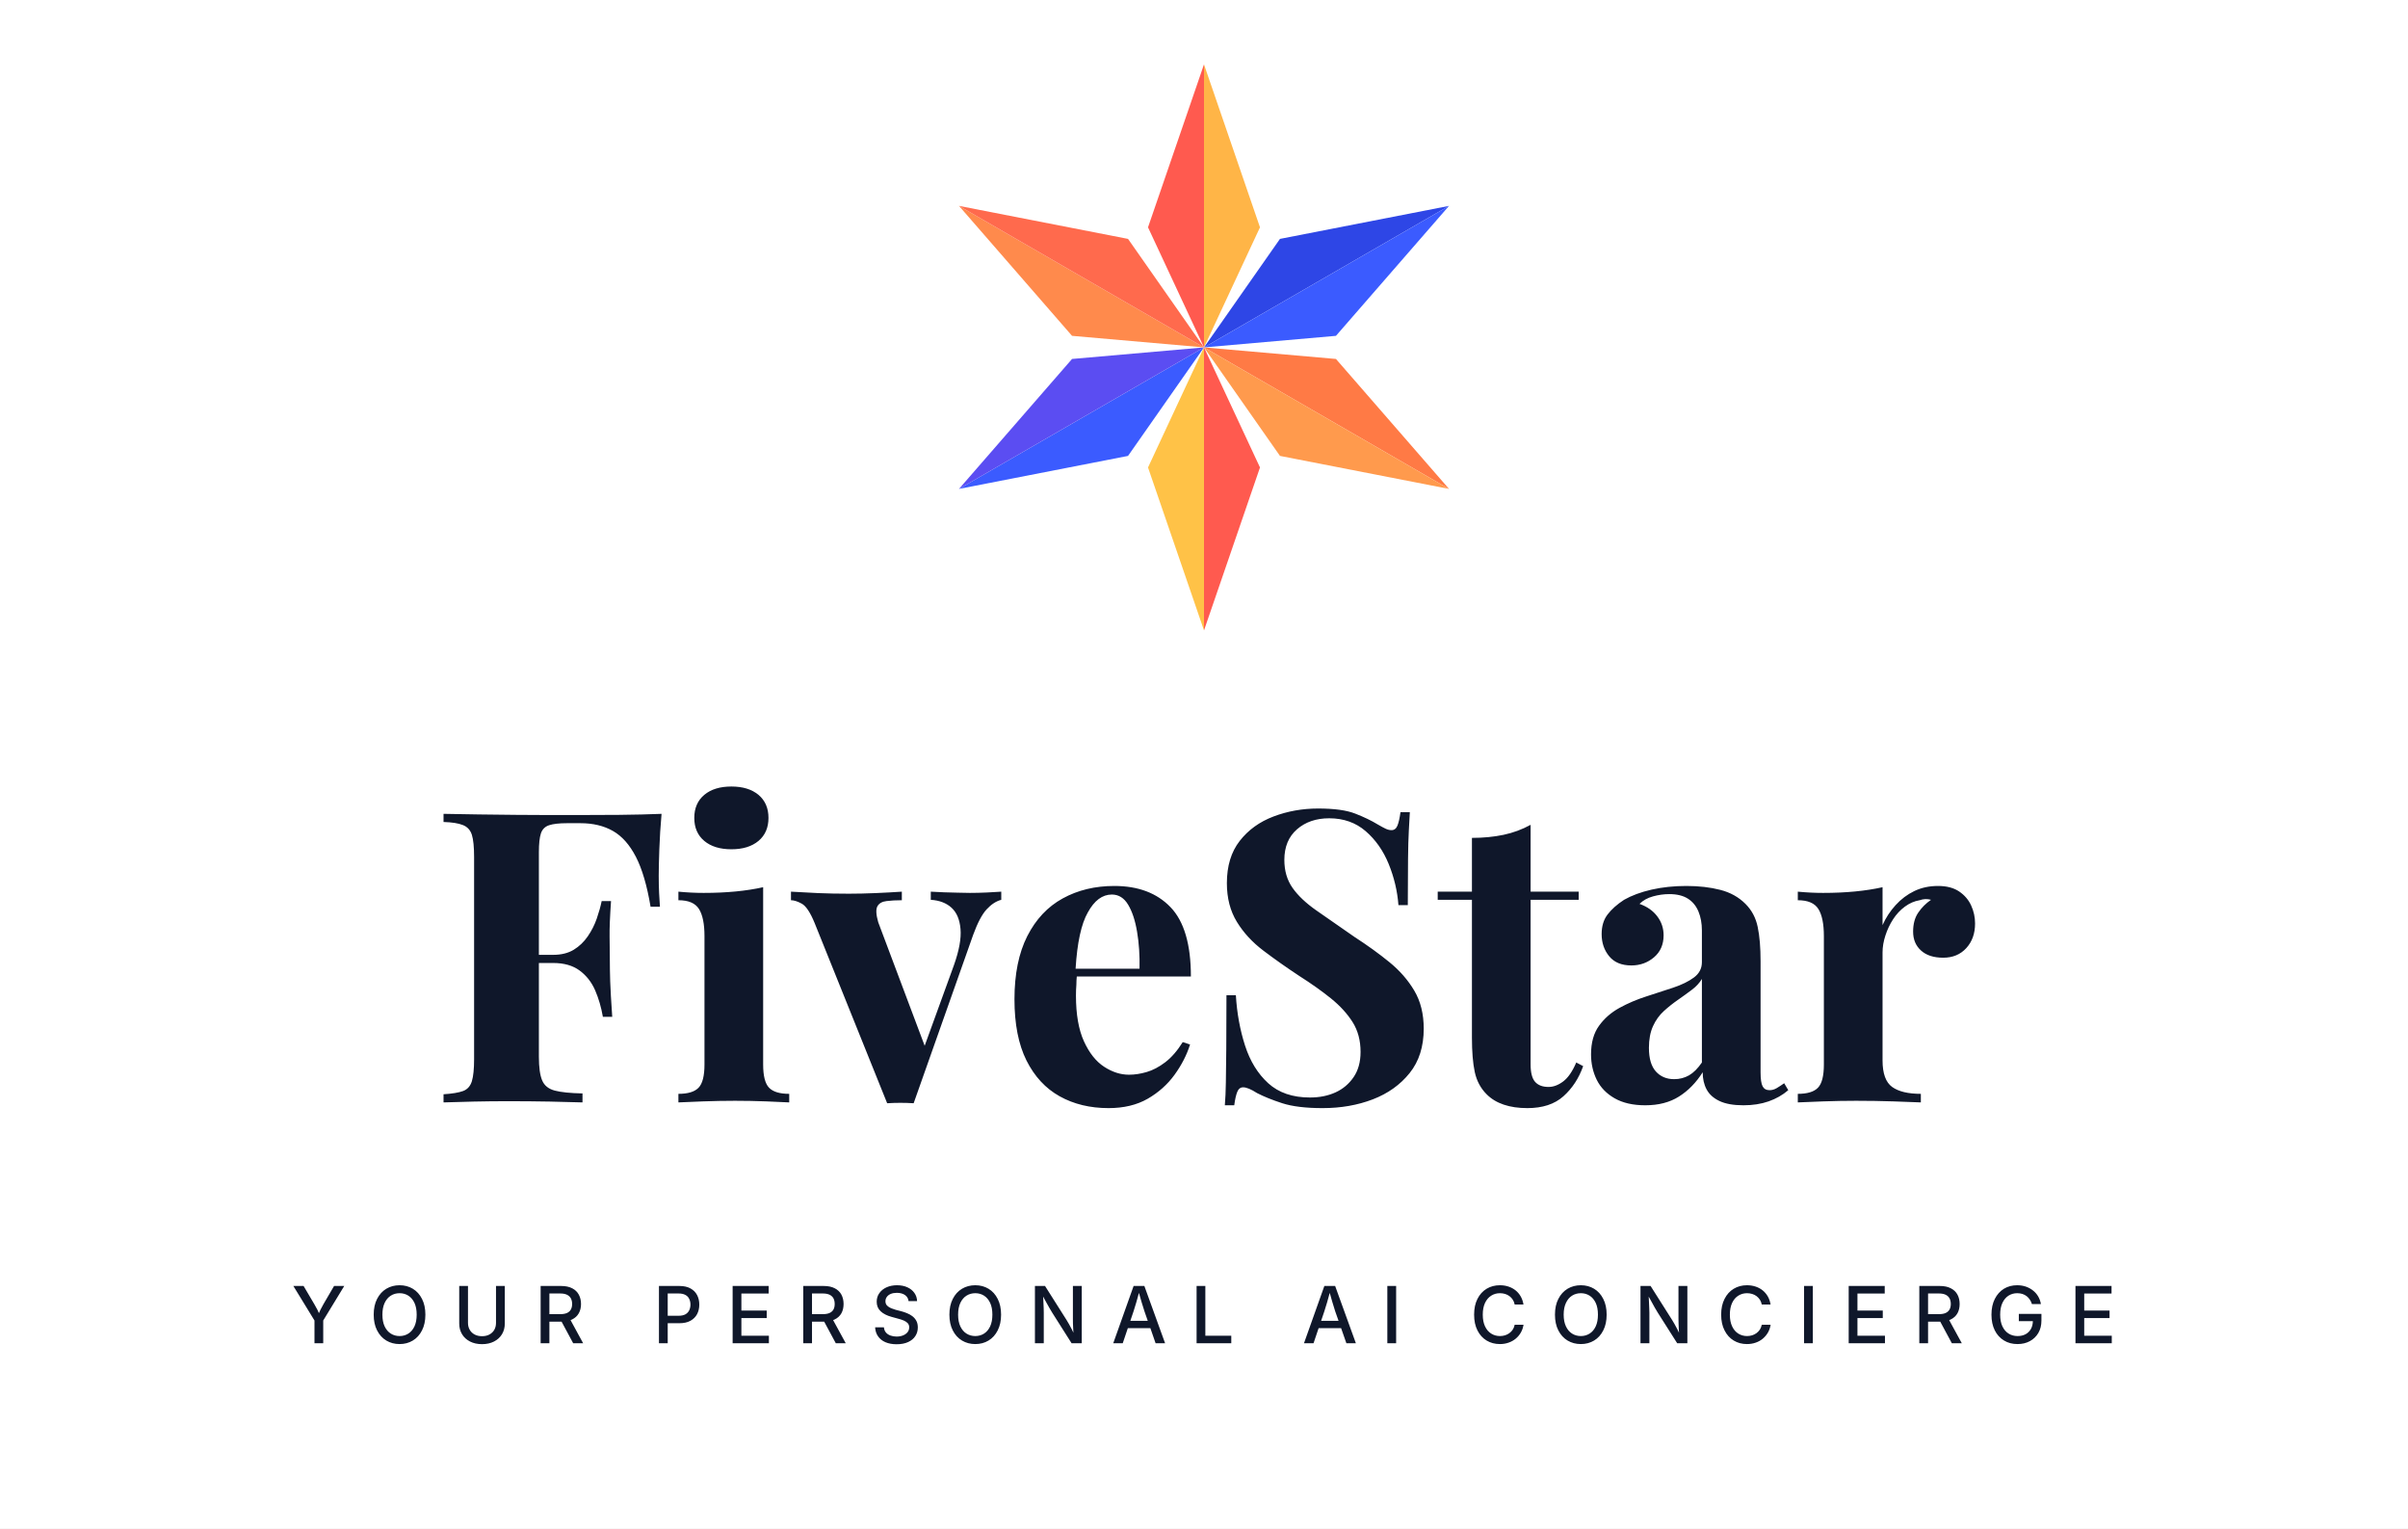
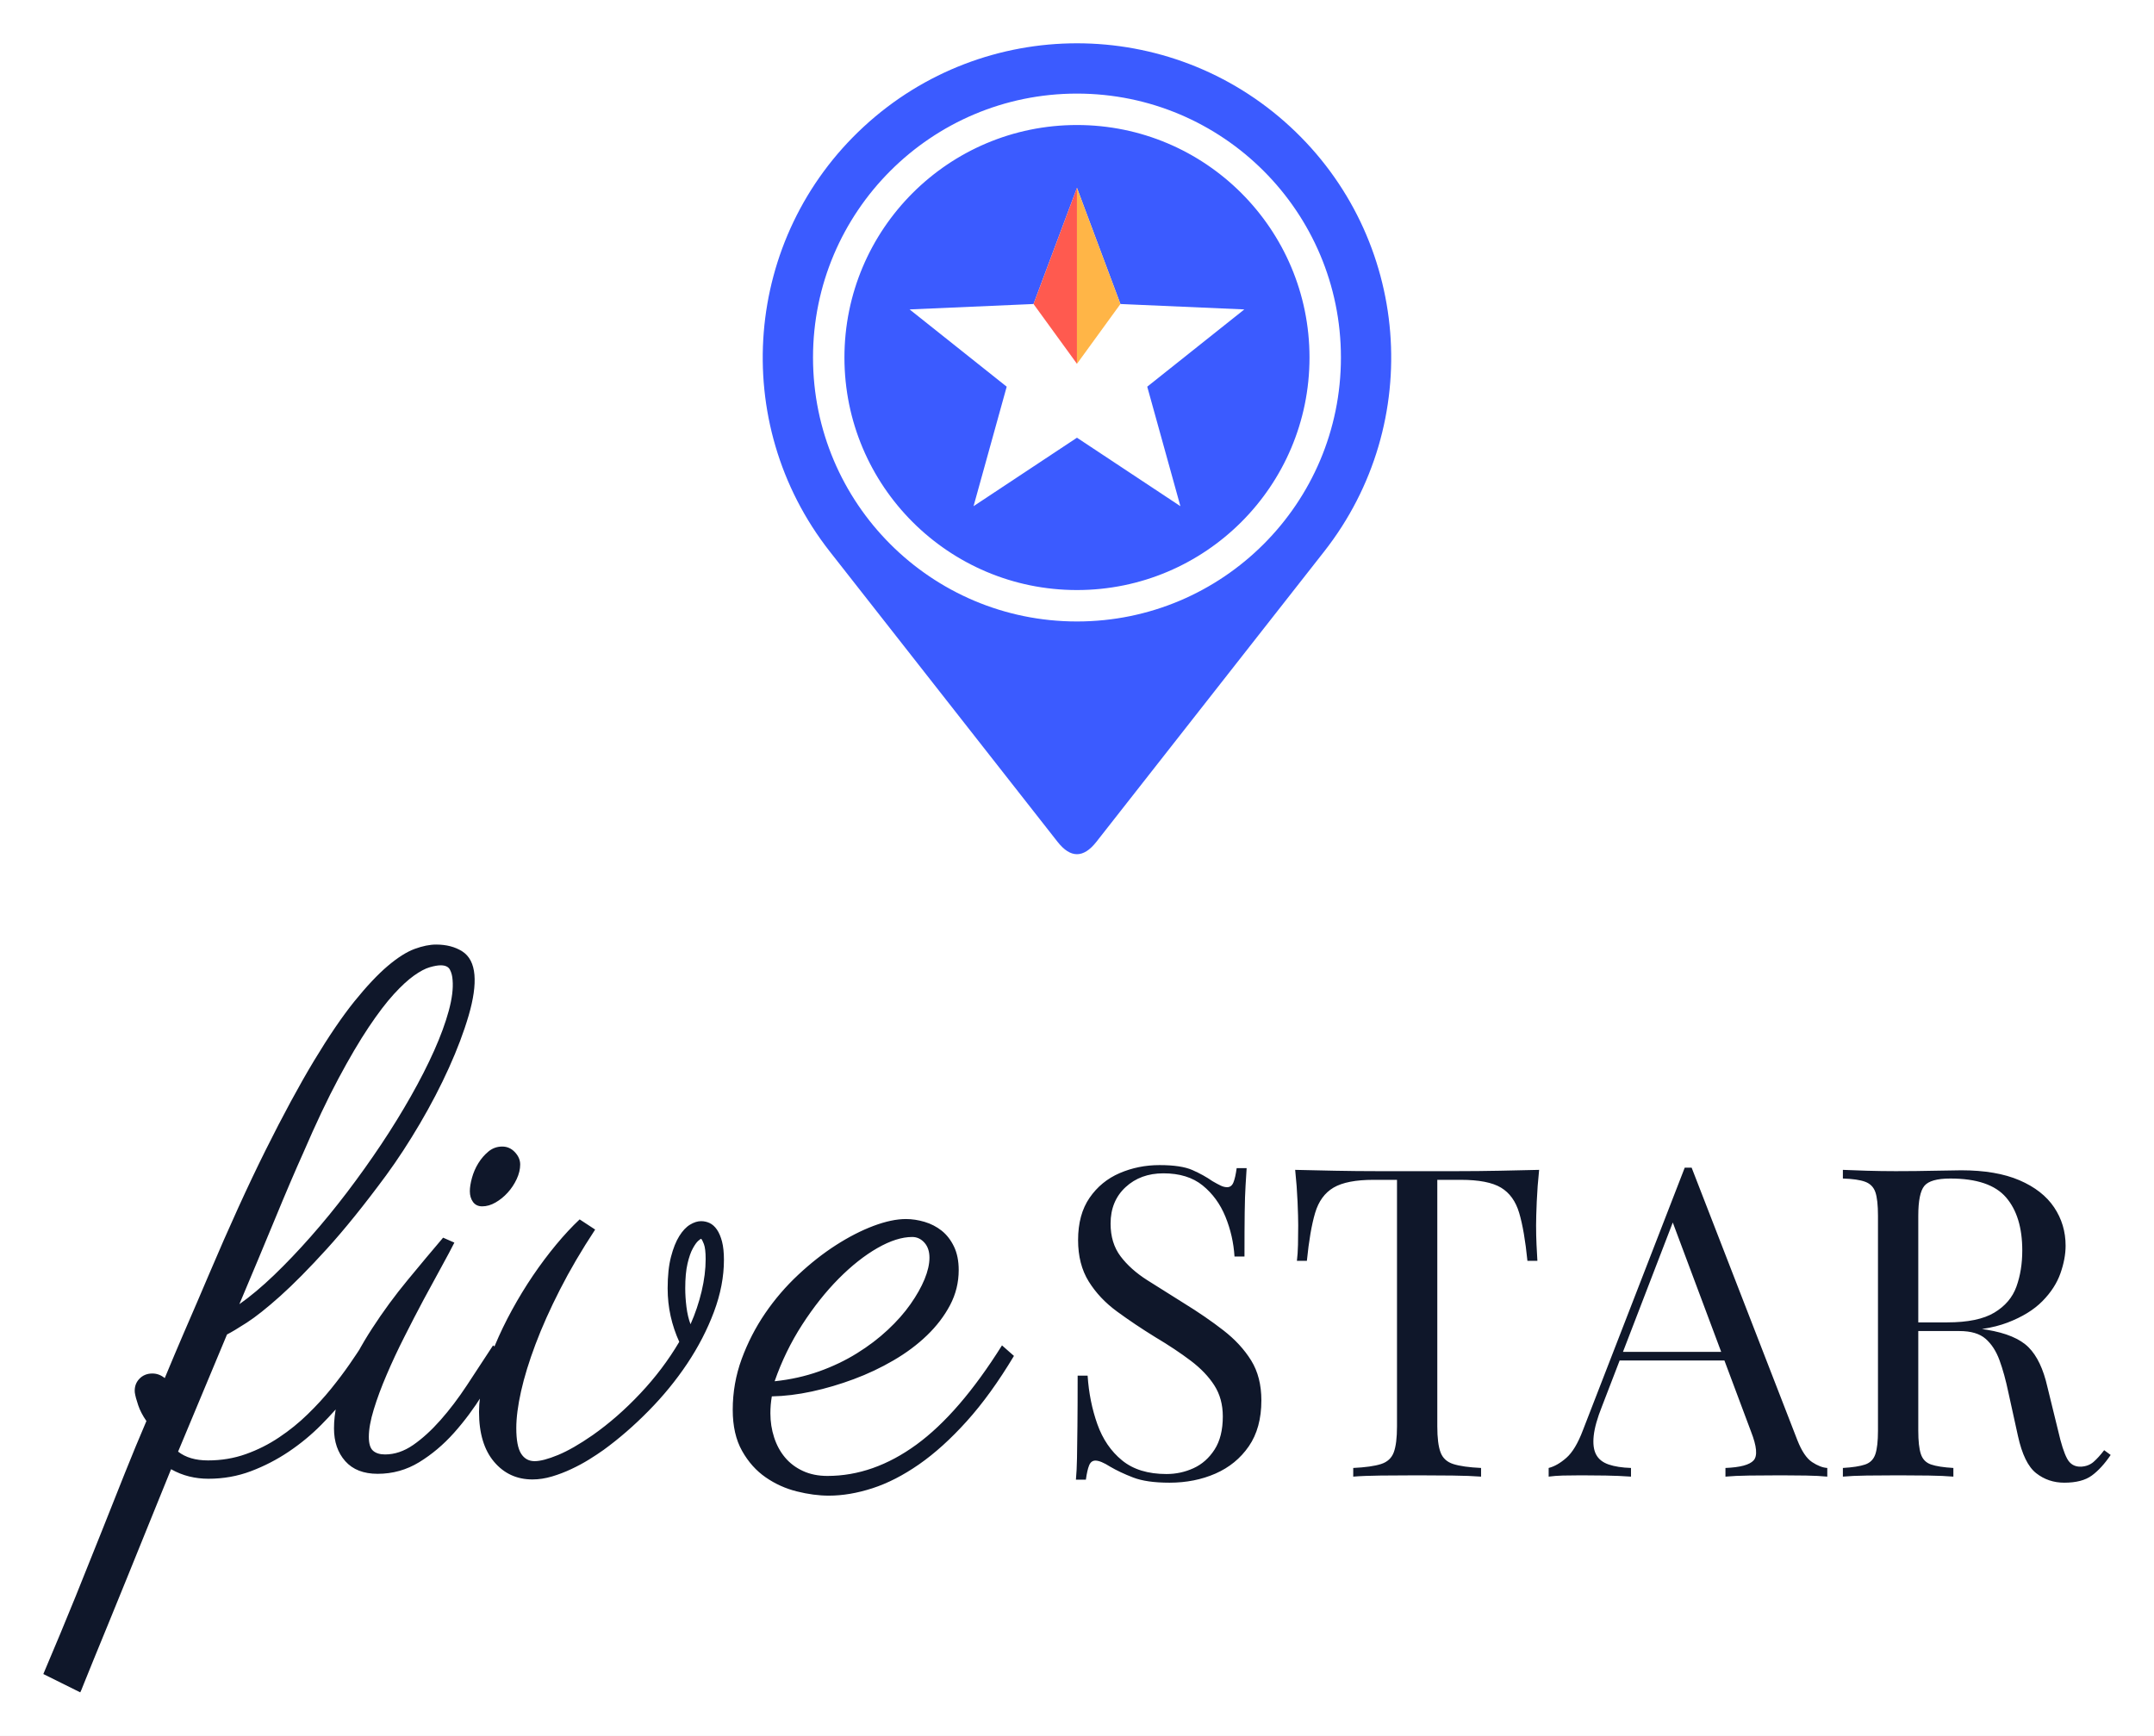
- <svg xmlns="http://www.w3.org/2000/svg" viewBox="0 0 520 330" width="520" height="330" role="img" aria-label="FiveStar, your personal AI concierge">
-   <rect width="520" height="330" fill="#FFFFFF" />
-   <g transform="translate(195 10) scale(1.3)">
-     <polygon points="50,50 40.7,30.06 50,3" fill="#FF5A4F" />
-     <polygon points="50,50 50,3 59.3,30.06" fill="#FFB547" />
-     <polygon points="50,50 62.62,31.98 90.7,26.5" fill="#2E46E6" />
-     <polygon points="50,50 90.7,26.5 71.92,48.08" fill="#3B5BFF" />
-     <polygon points="50,50 71.92,51.92 90.7,73.5" fill="#FF7A45" />
-     <polygon points="50,50 90.7,73.5 62.62,68.02" fill="#FF9A4D" />
-     <polygon points="50,50 59.3,69.94 50,97" fill="#FF5A4F" />
-     <polygon points="50,50 50,97 40.7,69.94" fill="#FFC247" />
-     <polygon points="50,50 37.38,68.02 9.3,73.5" fill="#3B5BFF" />
-     <polygon points="50,50 9.3,73.5 28.08,51.92" fill="#5B4DF2" />
-     <polygon points="50,50 28.08,48.08 9.3,26.5" fill="#FF8A4C" />
-     <polygon points="50,50 9.3,26.5 37.38,31.98" fill="#FF6A4D" />
+ <svg xmlns="http://www.w3.org/2000/svg" viewBox="-40.21 -340.8 497.1 400.59" width="497.1" height="400.59" role="img" aria-label="FiveStar">
+   <rect x="-40.21" y="-340.8" width="497.1" height="400.59" fill="#FFFFFF" />
+   <g transform="translate(83.3,-360.81) scale(1.25033)">
+     <path d="M54.37,117.8A58,58 0 1 1 145.63,117.8L103.58,171.4Q100,175.96 96.42,171.4ZM100,50.68L108.02,72.12L130.89,73.12L112.97,87.38L119.09,109.44L100,96.8L80.91,109.44L87.03,87.38L69.11,73.12L91.98,72.12ZM51.28,82A48.72,48.72 0 1 1 148.72,82A48.72,48.72 0 1 1 51.28,82ZM57.08,82A42.92,42.92 0 1 0 142.92,82A42.92,42.92 0 1 0 57.08,82Z" fill="#3B5BFF" fill-rule="evenodd" />
+     <path d="M100,83.16L91.98,72.12L100,50.68Z" fill="#FF5A4F" />
+     <path d="M100,83.16L100,50.68L108.02,72.12Z" fill="#FFB547" />
  </g>
-   <path fill="#0F172A" d="M142.86 175.70Q142.51 179.66 142.38 183.35Q142.25 187.05 142.25 189.07Q142.25 191.01 142.33 192.77Q142.42 194.53 142.51 195.76L140.49 195.76Q139.34 188.90 137.32 184.98Q135.29 181.06 132.35 179.39Q129.40 177.72 125.35 177.72L122.45 177.72Q119.89 177.72 118.57 178.16Q117.25 178.60 116.81 179.92Q116.37 181.24 116.37 183.97L116.37 206.14L119.45 206.14Q122.09 206.14 123.90 205.04Q125.70 203.94 126.93 202.14Q128.17 200.34 128.87 198.31Q129.57 196.29 129.93 194.53L131.95 194.53Q131.60 199.54 131.64 202.18Q131.69 204.82 131.69 207.02Q131.69 209.22 131.77 211.86Q131.86 214.50 132.21 219.52L130.19 219.52Q129.66 216.44 128.52 213.80Q127.37 211.16 125.17 209.53Q122.97 207.90 119.45 207.90L116.37 207.90L116.37 228.14Q116.37 231.58 117.08 233.25Q117.78 234.92 119.81 235.45Q121.83 235.98 125.79 236.06L125.79 238Q123.06 237.91 118.75 237.82Q114.44 237.74 109.69 237.74Q105.90 237.74 102.29 237.82Q98.69 237.91 95.78 238L95.78 236.24Q98.60 236.06 100.01 235.54Q101.41 235.01 101.90 233.42Q102.38 231.84 102.38 228.67L102.38 185.02Q102.38 181.77 101.90 180.23Q101.41 178.69 99.96 178.12Q98.51 177.54 95.78 177.46L95.78 175.70Q99.39 175.78 103.44 175.83Q107.49 175.87 111.45 175.92Q115.41 175.96 118.84 175.96L124.47 175.96Q128.52 175.96 133.67 175.92Q138.81 175.87 142.86 175.70M157.94 169.80Q161.63 169.80 163.79 171.60Q165.95 173.41 165.95 176.58Q165.95 179.74 163.79 181.55Q161.63 183.35 157.94 183.35Q154.24 183.35 152.09 181.55Q149.93 179.74 149.93 176.58Q149.93 173.41 152.09 171.60Q154.24 169.80 157.94 169.80M164.80 191.54L164.80 229.82Q164.80 233.51 166.08 234.83Q167.35 236.15 170.43 236.15L170.43 238Q168.85 237.91 165.51 237.78Q162.16 237.65 158.73 237.65Q155.30 237.65 151.78 237.78Q148.26 237.91 146.50 238L146.50 236.15Q149.58 236.15 150.85 234.83Q152.13 233.51 152.13 229.82L152.13 202.10Q152.13 198.14 150.94 196.24Q149.75 194.35 146.50 194.35L146.50 192.50Q149.31 192.77 151.95 192.77Q155.65 192.77 158.86 192.46Q162.07 192.15 164.80 191.54M216.22 192.50L216.22 194.26Q214.55 194.70 213.05 196.33Q211.56 197.96 210.15 201.83L197.30 238.18Q195.89 238.09 194.44 238.09Q192.99 238.09 191.58 238.18L175.92 199.28Q174.51 195.85 173.15 195.10Q171.78 194.35 170.81 194.35L170.81 192.50Q173.63 192.68 176.67 192.81Q179.70 192.94 183.31 192.94Q186.04 192.94 189.07 192.81Q192.11 192.68 194.75 192.50L194.75 194.35Q192.90 194.35 191.45 194.53Q190 194.70 189.47 195.67Q188.94 196.64 189.65 199.10L199.68 225.77L206.01 208.34Q207.69 203.59 207.42 200.56Q207.16 197.52 205.49 195.98Q203.81 194.44 201 194.26L201 192.50Q202.32 192.59 203.86 192.64Q205.40 192.68 206.85 192.72Q208.30 192.77 209.45 192.77Q211.21 192.77 213.14 192.68Q215.08 192.59 216.22 192.50M240.63 191.27Q248.37 191.27 252.77 195.85Q257.17 200.42 257.17 210.81L232.53 210.81Q232.44 211.69 232.44 212.57Q232.35 213.71 232.35 214.94Q232.35 221.02 234.07 224.80Q235.79 228.58 238.43 230.30Q241.07 232.02 243.79 232.02Q245.64 232.02 247.62 231.44Q249.60 230.87 251.63 229.33Q253.65 227.79 255.41 224.98L256.99 225.50Q255.94 228.85 253.65 232.02Q251.36 235.18 247.84 237.21Q244.32 239.23 239.39 239.23Q233.41 239.23 228.83 236.68Q224.26 234.13 221.66 228.94Q219.07 223.74 219.07 215.74Q219.07 207.55 221.84 202.10Q224.61 196.64 229.49 193.96Q234.38 191.27 240.63 191.27M232.27 209.14L246.08 209.14Q246.17 204.82 245.55 201.17Q244.94 197.52 243.62 195.32Q242.30 193.12 240.10 193.12Q237.02 193.12 234.91 196.99Q232.79 200.69 232.27 209.14M284.65 174.55Q289.85 174.55 292.66 175.65Q295.48 176.75 297.50 177.98Q298.56 178.60 299.22 178.91Q299.88 179.22 300.49 179.22Q301.37 179.22 301.77 178.25Q302.17 177.28 302.43 175.34L304.45 175.34Q304.37 177.02 304.23 179.35Q304.10 181.68 304.06 185.46Q304.01 189.25 304.01 195.41L301.99 195.41Q301.64 190.83 299.88 186.52Q298.12 182.21 294.91 179.44Q291.69 176.66 287.03 176.66Q282.81 176.66 280.08 179.04Q277.35 181.42 277.35 185.64Q277.35 189.16 279.11 191.67Q280.87 194.18 284.26 196.55Q287.65 198.93 292.49 202.27Q296.71 205 300.05 207.73Q303.40 210.46 305.42 213.89Q307.45 217.32 307.45 222.07Q307.45 227.88 304.41 231.66Q301.37 235.45 296.45 237.34Q291.52 239.23 285.62 239.23Q280.17 239.23 276.91 238.18Q273.65 237.12 271.45 235.98Q269.52 234.74 268.46 234.74Q267.58 234.74 267.19 235.71Q266.79 236.68 266.53 238.62L264.50 238.62Q264.68 236.50 264.72 233.69Q264.77 230.87 264.81 226.34Q264.85 221.81 264.85 214.86L266.88 214.86Q267.23 220.66 268.86 225.72Q270.49 230.78 273.87 233.86Q277.26 236.94 282.89 236.94Q285.97 236.94 288.39 235.84Q290.81 234.74 292.31 232.54Q293.81 230.34 293.81 227.09Q293.81 223.39 292.09 220.66Q290.37 217.94 287.43 215.56Q284.48 213.18 280.61 210.72Q276.47 207.99 272.86 205.26Q269.25 202.54 267.10 199.02Q264.94 195.50 264.94 190.66Q264.94 185.11 267.71 181.55Q270.49 177.98 275.02 176.27Q279.55 174.55 284.65 174.55M330.53 178.07L330.53 192.50L340.91 192.50L340.91 194.26L330.53 194.26L330.53 229.82Q330.53 232.46 331.50 233.56Q332.47 234.66 334.40 234.66Q335.99 234.66 337.57 233.47Q339.15 232.28 340.39 229.38L341.88 230.17Q340.47 234.13 337.61 236.68Q334.75 239.23 329.83 239.23Q326.92 239.23 324.72 238.48Q322.52 237.74 321.03 236.24Q319.09 234.30 318.47 231.44Q317.86 228.58 317.86 224.01L317.86 194.26L310.47 194.26L310.47 192.50L317.86 192.50L317.86 180.89Q321.55 180.89 324.68 180.23Q327.80 179.57 330.53 178.07M355.29 238.62Q351.33 238.62 348.69 237.12Q346.05 235.62 344.81 233.12Q343.58 230.61 343.58 227.62Q343.58 223.83 345.30 221.46Q347.01 219.08 349.74 217.58Q352.47 216.09 355.51 215.12Q358.54 214.15 361.31 213.23Q364.09 212.30 365.80 211.03Q367.52 209.75 367.52 207.73L367.52 200.86Q367.52 198.58 366.77 196.77Q366.02 194.97 364.48 194Q362.94 193.03 360.48 193.03Q358.72 193.03 356.96 193.52Q355.20 194 354.05 195.14Q356.52 196.02 357.88 197.83Q359.25 199.63 359.25 201.92Q359.25 204.91 357.18 206.67Q355.11 208.43 352.29 208.43Q349.13 208.43 347.50 206.45Q345.87 204.47 345.87 201.66Q345.87 199.10 347.15 197.43Q348.42 195.76 350.71 194.26Q353.17 192.86 356.65 192.06Q360.13 191.27 364.17 191.27Q368.22 191.27 371.48 192.11Q374.73 192.94 376.93 195.14Q378.96 197.17 379.57 200.12Q380.19 203.06 380.19 207.55L380.19 231.49Q380.19 233.69 380.63 234.52Q381.07 235.36 382.13 235.36Q382.92 235.36 383.67 234.92Q384.41 234.48 385.29 233.86L386.17 235.36Q384.33 236.94 381.91 237.78Q379.49 238.62 376.49 238.62Q373.24 238.62 371.30 237.69Q369.37 236.77 368.53 235.18Q367.69 233.60 367.69 231.49Q365.58 234.83 362.59 236.72Q359.60 238.62 355.29 238.62M361.53 232.98Q363.29 232.98 364.75 232.15Q366.20 231.31 367.52 229.38L367.52 211.34Q366.73 212.66 365.32 213.71Q363.91 214.77 362.33 215.87Q360.74 216.97 359.29 218.29Q357.84 219.61 356.96 221.54Q356.08 223.48 356.08 226.21Q356.08 229.64 357.57 231.31Q359.07 232.98 361.53 232.98M418.50 191.27Q421.31 191.27 423.07 192.46Q424.83 193.65 425.67 195.50Q426.51 197.34 426.51 199.37Q426.51 202.62 424.61 204.69Q422.72 206.76 419.64 206.76Q416.56 206.76 414.85 205.22Q413.13 203.68 413.13 201.13Q413.13 198.66 414.23 197.04Q415.33 195.41 417 194.26Q415.77 193.91 414.54 194.35Q412.87 194.62 411.37 195.72Q409.87 196.82 408.82 198.44Q407.76 200.07 407.15 201.96Q406.53 203.86 406.53 205.62L406.53 228.94Q406.53 233.16 408.60 234.66Q410.67 236.15 414.80 236.15L414.80 238Q412.78 237.91 408.91 237.78Q405.03 237.65 400.81 237.65Q397.29 237.65 393.68 237.78Q390.07 237.91 388.23 238L388.23 236.15Q391.31 236.15 392.58 234.83Q393.86 233.51 393.86 229.82L393.86 202.10Q393.86 198.14 392.67 196.24Q391.48 194.35 388.23 194.35L388.23 192.50Q391.04 192.77 393.68 192.77Q397.38 192.77 400.59 192.46Q403.80 192.15 406.53 191.54L406.53 199.72Q407.59 197.34 409.35 195.41Q411.11 193.47 413.39 192.37Q415.68 191.27 418.50 191.27" />
-   <path fill="#0F172A" d="M69.80 290L67.91 290L67.91 285.08L63.35 277.63L65.56 277.63L67.88 281.57Q68.27 282.22 68.57 282.82Q68.72 283.13 68.87 283.50Q69.03 283.11 69.19 282.79Q69.48 282.20 69.84 281.57L72.14 277.63L74.34 277.63L69.80 285.08M86.29 290.17Q84.69 290.17 83.42 289.41Q82.16 288.65 81.43 287.22Q80.70 285.80 80.70 283.82Q80.70 281.84 81.43 280.42Q82.16 278.99 83.42 278.23Q84.69 277.47 86.29 277.47Q87.89 277.47 89.15 278.23Q90.41 278.99 91.13 280.42Q91.86 281.84 91.86 283.82Q91.86 285.80 91.13 287.22Q90.41 288.65 89.15 289.41Q87.89 290.17 86.29 290.17M86.29 288.44Q87.34 288.44 88.18 287.91Q89.01 287.39 89.50 286.35Q89.98 285.32 89.98 283.82Q89.98 282.31 89.50 281.28Q89.01 280.25 88.18 279.72Q87.34 279.19 86.29 279.19Q85.23 279.19 84.39 279.72Q83.55 280.25 83.06 281.29Q82.58 282.32 82.58 283.82Q82.58 285.32 83.06 286.35Q83.55 287.38 84.39 287.91Q85.23 288.44 86.29 288.44M104.10 290.19Q102.61 290.19 101.50 289.62Q100.39 289.05 99.78 288.05Q99.17 287.04 99.17 285.75L99.17 277.63L101.06 277.63L101.06 285.59Q101.06 286.43 101.43 287.08Q101.80 287.73 102.48 288.10Q103.16 288.47 104.10 288.47Q105.03 288.47 105.70 288.10Q106.38 287.73 106.75 287.08Q107.11 286.43 107.11 285.59L107.11 277.63L109.01 277.63L109.01 285.75Q109.01 287.04 108.40 288.05Q107.79 289.05 106.68 289.62Q105.57 290.19 104.10 290.19M118.64 290L116.75 290L116.75 277.63L121.18 277.63Q122.61 277.63 123.57 278.13Q124.52 278.62 124.99 279.50Q125.47 280.38 125.47 281.52Q125.47 282.66 124.99 283.52Q124.51 284.38 123.56 284.85Q123.39 284.94 123.21 285L125.93 290L123.78 290L121.27 285.33Q121.22 285.33 121.17 285.33L118.64 285.33L118.64 290M118.64 279.25L118.64 283.71L120.98 283.71Q121.90 283.71 122.46 283.45Q123.02 283.19 123.28 282.70Q123.55 282.21 123.55 281.52Q123.55 280.82 123.28 280.31Q123.02 279.81 122.45 279.53Q121.89 279.25 120.97 279.25M144.19 290L142.30 290L142.30 277.63L146.73 277.63Q148.16 277.63 149.11 278.16Q150.07 278.69 150.54 279.60Q151.01 280.50 151.01 281.65Q151.01 282.79 150.54 283.70Q150.06 284.61 149.10 285.14Q148.15 285.67 146.71 285.67L144.19 285.67L144.19 290M144.19 279.25L144.19 284.06L146.53 284.06Q147.44 284.06 148.01 283.75Q148.57 283.43 148.83 282.89Q149.10 282.34 149.10 281.65Q149.10 280.95 148.83 280.41Q148.57 279.86 148 279.56Q147.44 279.25 146.51 279.25M166.04 290L158.21 290L158.21 277.63L165.99 277.63L165.99 279.26L160.10 279.26L160.10 282.94L165.57 282.94L165.57 284.56L160.10 284.56L160.10 288.37L166.04 288.37M175.35 290L173.46 290L173.46 277.63L177.89 277.63Q179.32 277.63 180.27 278.13Q181.23 278.62 181.70 279.50Q182.17 280.38 182.17 281.52Q182.17 282.66 181.70 283.52Q181.22 284.38 180.26 284.85Q180.10 284.94 179.91 285L182.64 290L180.49 290L177.98 285.33Q177.93 285.33 177.87 285.33L175.35 285.33L175.35 290M175.35 279.25L175.35 283.71L177.69 283.71Q178.60 283.71 179.16 283.45Q179.72 283.19 179.99 282.70Q180.25 282.21 180.25 281.52Q180.25 280.82 179.99 280.31Q179.72 279.81 179.16 279.53Q178.59 279.25 177.67 279.25M193.62 290.21Q192.24 290.21 191.21 289.77Q190.19 289.33 189.62 288.51Q189.04 287.69 188.98 286.56L190.88 286.56Q190.94 287.24 191.32 287.68Q191.70 288.12 192.30 288.33Q192.91 288.55 193.61 288.55Q194.40 288.55 195.01 288.30Q195.62 288.06 195.98 287.61Q196.34 287.15 196.34 286.56Q196.34 286.02 196.03 285.67Q195.71 285.33 195.19 285.10Q194.66 284.87 193.99 284.70L192.54 284.30Q191.02 283.89 190.17 283.09Q189.32 282.30 189.32 281.03Q189.32 279.96 189.90 279.16Q190.48 278.35 191.47 277.91Q192.46 277.47 193.71 277.47Q194.98 277.47 195.94 277.91Q196.91 278.35 197.46 279.13Q198.01 279.90 198.04 280.89L196.20 280.89Q196.10 280.04 195.41 279.57Q194.72 279.11 193.66 279.11Q192.92 279.11 192.36 279.34Q191.81 279.57 191.51 279.99Q191.21 280.40 191.21 280.92Q191.21 281.51 191.57 281.87Q191.93 282.23 192.45 282.44Q192.97 282.65 193.44 282.78L194.64 283.09Q195.23 283.24 195.86 283.50Q196.49 283.75 197.02 284.15Q197.55 284.55 197.88 285.15Q198.20 285.74 198.20 286.58Q198.20 287.63 197.66 288.45Q197.13 289.27 196.10 289.74Q195.07 290.21 193.62 290.21M210.61 290.17Q209.01 290.17 207.74 289.41Q206.47 288.65 205.75 287.22Q205.02 285.80 205.02 283.82Q205.02 281.84 205.75 280.42Q206.47 278.99 207.74 278.23Q209.01 277.47 210.61 277.47Q212.21 277.47 213.47 278.23Q214.73 278.99 215.45 280.42Q216.18 281.84 216.18 283.82Q216.18 285.80 215.45 287.22Q214.73 288.65 213.47 289.41Q212.21 290.17 210.61 290.17M210.61 288.44Q211.66 288.44 212.50 287.91Q213.33 287.39 213.82 286.35Q214.30 285.32 214.30 283.82Q214.30 282.31 213.82 281.28Q213.33 280.25 212.50 279.72Q211.66 279.19 210.61 279.19Q209.55 279.19 208.71 279.72Q207.87 280.25 207.38 281.29Q206.90 282.32 206.90 283.82Q206.90 285.32 207.38 286.35Q207.87 287.38 208.71 287.91Q209.55 288.44 210.61 288.44M225.40 290L223.49 290L223.49 277.63L225.67 277.63L230.33 284.99Q230.56 285.36 230.85 285.87Q231.14 286.37 231.46 287Q231.64 287.34 231.80 287.72Q231.78 287.35 231.76 286.99Q231.72 286.30 231.70 285.69Q231.69 285.09 231.69 284.67L231.69 277.63L233.60 277.63L233.60 290L231.41 290L227.24 283.42Q226.91 282.88 226.59 282.33Q226.27 281.78 225.88 281.06Q225.61 280.57 225.26 279.92Q225.30 280.50 225.32 281.02Q225.36 281.82 225.38 282.43Q225.40 283.04 225.40 283.40M242.45 290L240.40 290L244.80 277.63L247.12 277.63L251.60 290L249.55 290L248.42 286.74L243.55 286.74L242.45 290M244.09 285.16L247.86 285.16L247.15 283.12Q246.86 282.28 246.53 281.14Q246.27 280.26 245.95 279.12Q245.64 280.28 245.38 281.17Q245.04 282.32 244.78 283.12M265.89 290L258.40 290L258.40 277.63L260.29 277.63L260.29 288.37L265.89 288.37M283.65 290L281.59 290L285.99 277.63L288.32 277.63L292.80 290L290.75 290L289.61 286.74L284.75 286.74L283.65 290M285.29 285.16L289.06 285.16L288.34 283.12Q288.06 282.28 287.73 281.14Q287.46 280.26 287.15 279.12Q286.83 280.28 286.58 281.17Q286.23 282.32 285.98 283.12M299.59 277.63L301.49 277.63L301.49 290L299.59 290M323.90 290.17Q322.29 290.17 321.03 289.41Q319.77 288.65 319.05 287.22Q318.33 285.80 318.33 283.82Q318.33 281.84 319.05 280.42Q319.77 278.99 321.03 278.23Q322.29 277.47 323.90 277.47Q324.88 277.47 325.73 277.75Q326.59 278.03 327.27 278.57Q327.95 279.11 328.39 279.88Q328.83 280.65 328.99 281.63L327.09 281.63Q326.98 281.04 326.68 280.59Q326.39 280.14 325.96 279.82Q325.54 279.51 325.02 279.35Q324.49 279.19 323.91 279.19Q322.85 279.19 322.01 279.73Q321.17 280.26 320.68 281.30Q320.20 282.33 320.20 283.82Q320.20 285.32 320.69 286.35Q321.18 287.39 322.02 287.91Q322.86 288.44 323.91 288.44Q324.49 288.44 325.01 288.28Q325.53 288.12 325.96 287.80Q326.39 287.49 326.68 287.04Q326.98 286.58 327.09 286L329 286Q328.86 286.91 328.43 287.67Q328 288.43 327.32 289Q326.65 289.56 325.78 289.86Q324.92 290.17 323.90 290.17M341.38 290.17Q339.78 290.17 338.51 289.41Q337.25 288.65 336.52 287.22Q335.79 285.80 335.79 283.82Q335.79 281.84 336.52 280.42Q337.25 278.99 338.51 278.23Q339.78 277.47 341.38 277.47Q342.98 277.47 344.24 278.23Q345.50 278.99 346.22 280.42Q346.95 281.84 346.95 283.82Q346.95 285.80 346.22 287.22Q345.50 288.65 344.24 289.41Q342.98 290.17 341.38 290.17M341.38 288.44Q342.43 288.44 343.27 287.91Q344.10 287.39 344.59 286.35Q345.07 285.32 345.07 283.82Q345.07 282.31 344.59 281.28Q344.10 280.25 343.27 279.72Q342.43 279.19 341.38 279.19Q340.32 279.19 339.48 279.72Q338.64 280.25 338.16 281.29Q337.67 282.32 337.67 283.82Q337.67 285.32 338.16 286.35Q338.64 287.38 339.48 287.91Q340.32 288.44 341.38 288.44M356.18 290L354.26 290L354.26 277.63L356.44 277.63L361.10 284.99Q361.33 285.36 361.62 285.87Q361.91 286.37 362.23 287Q362.41 287.34 362.58 287.72Q362.55 287.35 362.53 286.99Q362.49 286.30 362.48 285.69Q362.46 285.09 362.46 284.67L362.46 277.63L364.38 277.63L364.38 290L362.19 290L358.01 283.42Q357.68 282.88 357.36 282.33Q357.04 281.78 356.66 281.06Q356.38 280.57 356.03 279.92Q356.07 280.50 356.09 281.02Q356.13 281.82 356.15 282.43Q356.18 283.04 356.18 283.40M377.25 290.17Q375.65 290.17 374.39 289.41Q373.13 288.65 372.41 287.22Q371.68 285.80 371.68 283.82Q371.68 281.84 372.41 280.42Q373.13 278.99 374.39 278.23Q375.65 277.47 377.25 277.47Q378.23 277.47 379.09 277.75Q379.95 278.03 380.63 278.57Q381.30 279.11 381.75 279.88Q382.19 280.65 382.35 281.63L380.45 281.63Q380.33 281.04 380.04 280.59Q379.74 280.14 379.32 279.82Q378.90 279.51 378.37 279.35Q377.85 279.19 377.27 279.19Q376.21 279.19 375.37 279.73Q374.52 280.26 374.04 281.30Q373.56 282.33 373.56 283.82Q373.56 285.32 374.05 286.35Q374.54 287.39 375.38 287.91Q376.22 288.44 377.27 288.44Q377.85 288.44 378.37 288.28Q378.89 288.12 379.32 287.80Q379.74 287.49 380.04 287.04Q380.33 286.58 380.45 286L382.36 286Q382.22 286.91 381.79 287.67Q381.35 288.43 380.68 289Q380.01 289.56 379.14 289.86Q378.27 290.17 377.25 290.17M389.58 277.63L391.48 277.63L391.48 290L389.58 290M407.05 290L399.22 290L399.22 277.63L407 277.63L407 279.26L401.11 279.26L401.11 282.94L406.58 282.94L406.58 284.56L401.11 284.56L401.11 288.37L407.05 288.37M416.36 290L414.47 290L414.47 277.63L418.90 277.63Q420.33 277.63 421.28 278.13Q422.24 278.62 422.71 279.50Q423.18 280.38 423.18 281.52Q423.18 282.66 422.71 283.52Q422.23 284.38 421.27 284.85Q421.11 284.94 420.92 285L423.65 290L421.50 290L418.99 285.33Q418.94 285.33 418.88 285.33L416.36 285.33L416.36 290M416.36 279.25L416.36 283.71L418.70 283.71Q419.61 283.71 420.17 283.45Q420.73 283.19 421 282.70Q421.27 282.21 421.27 281.52Q421.27 280.82 421 280.31Q420.73 279.81 420.17 279.53Q419.60 279.25 418.68 279.25M435.68 290.17Q434 290.17 432.74 289.39Q431.47 288.62 430.76 287.20Q430.05 285.77 430.05 283.82Q430.05 281.85 430.77 280.43Q431.49 279 432.74 278.23Q433.99 277.47 435.60 277.47Q436.59 277.47 437.46 277.76Q438.33 278.06 439.01 278.60Q439.70 279.14 440.14 279.89Q440.58 280.65 440.73 281.54L438.79 281.54Q438.63 281 438.33 280.57Q438.04 280.13 437.64 279.82Q437.24 279.52 436.73 279.35Q436.22 279.19 435.61 279.19Q434.57 279.19 433.73 279.72Q432.90 280.25 432.41 281.29Q431.93 282.32 431.93 283.82Q431.93 285.31 432.41 286.34Q432.90 287.37 433.74 287.90Q434.59 288.44 435.69 288.44Q436.68 288.44 437.43 288.04Q438.17 287.63 438.58 286.89Q438.97 286.18 438.99 285.22L435.96 285.22L435.96 283.66L440.84 283.66L440.84 285.08Q440.84 286.64 440.17 287.78Q439.50 288.92 438.34 289.54Q437.18 290.17 435.68 290.17M456.03 290L448.19 290L448.19 277.63L455.98 277.63L455.98 279.26L450.08 279.26L450.08 282.94L455.55 282.94L455.55 284.56L450.08 284.56L450.08 288.37L456.03 288.37" />
+   <path d="M12.18-32.81L0.89-5.77Q3.49-3.74 7.80-3.74Q12.43-3.74 16.53-5.20Q20.63-6.66 24.20-9.06Q27.78-11.45 30.78-14.38Q33.79-17.30 36.18-20.26Q38.58-23.23 40.41-25.87Q42.23-28.51 43.37-30.29L47.92-30.29Q46.78-28.35 44.79-25.30Q42.80-22.25 40.08-18.84Q37.36-15.43 33.95-11.98Q30.54-8.53 26.44-5.77Q22.34-3.01 17.71-1.26Q13.08 0.49 7.88 0.49Q5.60 0.49 3.45-0.04Q1.30-0.57-0.73-1.71Q-3.41 4.87-5.97 11.21Q-8.53 17.54-10.84 23.23Q-13.16 28.91-15.11 33.71Q-17.06 38.50-18.52 42.03Q-19.98 45.56-20.79 47.63Q-21.60 49.71-21.69 49.79L-30.21 45.56Q-26.07 35.82-22.78 27.70Q-19.49 19.57-16.69 12.51Q-13.89 5.44-11.41-0.77Q-8.93-6.98-6.42-12.83Q-7.72-14.70-8.32-16.49Q-8.93-18.27-9.10-19.41Q-9.26-21.28-8.08-22.54Q-6.90-23.80-5.04-23.80Q-3.49-23.80-2.19-22.74Q0.24-28.59 2.15-33.02Q4.06-37.44 5.36-40.45Q6.82-43.94 7.96-46.54Q15.03-63.19 21.08-75.33Q27.13-87.47 32.24-95.96Q37.36-104.45 41.58-109.69Q45.81-114.92 49.26-117.85Q52.71-120.77 55.47-121.79Q58.23-122.80 60.43-122.80Q64-122.80 66.48-121.22Q68.95-119.63 69.28-115.82Q69.60-112.08 67.94-106.40Q66.27-100.71 63.39-94.34Q60.51-87.96 56.69-81.46Q52.87-74.96 48.89-69.52Q41.34-59.29 35.21-52.55Q29.08-45.81 24.45-41.66Q19.82-37.52 16.73-35.53Q13.64-33.54 12.18-32.81M64.24-114.60Q64.16-115.98 63.63-116.99Q63.11-118.01 61.48-118.01Q60.51-118.01 58.96-117.56Q57.42-117.12 55.35-115.65Q53.28-114.19 50.68-111.35Q48.08-108.51 44.87-103.72Q41.66-98.92 37.89-91.86Q34.11-84.79 29.81-74.80Q26.96-68.47 23.23-59.41Q19.49-50.36 15.03-39.80Q18.84-42.48 23.03-46.50Q27.21-50.52 31.47-55.35Q35.74-60.18 39.88-65.62Q44.02-71.07 47.76-76.67Q51.49-82.27 54.62-87.80Q57.75-93.32 59.98-98.31Q62.21-103.31 63.35-107.49Q64.49-111.68 64.24-114.60M79.84-72.04Q79.84-70.42 79.03-68.67Q78.21-66.92 76.95-65.54Q75.70-64.16 74.15-63.27Q72.61-62.38 71.07-62.38Q69.69-62.38 68.95-63.39Q68.22-64.41 68.22-65.87Q68.22-67.17 68.71-68.95Q69.20-70.74 70.17-72.32Q71.15-73.91 72.53-75.05Q73.91-76.18 75.70-76.18Q77.40-76.18 78.62-74.88Q79.84-73.58 79.84-72.04M62.05-55.15L64.65-54.01Q63.59-51.90 61.69-48.45Q59.78-44.99 57.58-40.89Q55.39-36.79 53.12-32.28Q50.84-27.78 49.02-23.51Q47.19-19.25 46.05-15.51Q44.91-11.78 44.91-9.18Q44.91-6.82 45.89-5.97Q46.86-5.12 48.65-5.12Q51.98-5.12 55.15-7.31Q58.31-9.50 61.44-13.04Q64.57-16.57 67.57-21.12Q70.58-25.66 73.58-30.29L76.51-28.02Q74.15-23.80 71.19-19.01Q68.22-14.21 64.57-10.11Q60.91-6.01 56.53-3.33Q52.14-0.65 46.94-0.65Q42.07-0.65 39.47-3.57Q36.87-6.50 36.87-11.13Q36.87-16.57 39.39-22.50Q41.91-28.43 45.69-34.23Q49.46-40.04 53.89-45.40Q58.31-50.76 62.05-55.15M116.55-31.11Q115.25-33.95 114.56-37.04Q113.87-40.12 113.87-43.45Q113.87-47.76 114.64-50.72Q115.41-53.69 116.55-55.51Q117.69-57.34 119.03-58.15Q120.37-58.96 121.58-58.96Q122.64-58.96 123.57-58.52Q124.51-58.07 125.24-57.02Q125.97-55.96 126.42-54.25Q126.86-52.55 126.86-50.03Q126.86-44.18 124.55-38.01Q122.23-31.84 118.38-26.07Q114.52-20.30 109.48-15.19Q104.45-10.07 99.09-6.17Q97.62-5.12 95.72-3.94Q93.81-2.76 91.65-1.75Q89.50-0.73 87.19-0.04Q84.87 0.65 82.68 0.65Q77.24 0.65 73.79-3.45Q70.34-7.55 70.34-14.94Q70.34-18.36 71.31-22.25Q72.28-26.15 73.99-30.25Q75.70-34.36 77.97-38.50Q80.24-42.64 82.80-46.42Q85.36-50.19 88.12-53.52Q90.88-56.85 93.56-59.37L97.14-57.02Q92.43-49.87 89.02-43.17Q85.60-36.47 83.37-30.54Q81.14-24.61 80.04-19.70Q78.94-14.78 78.94-11.21Q78.94-7.07 80.04-5.32Q81.14-3.57 83.17-3.57Q85.12-3.57 88.57-4.99Q92.02-6.42 96.57-9.58Q102.34-13.64 107.57-19.21Q112.81-24.77 116.55-31.11M119.15-35.17Q120.77-38.82 121.71-42.76Q122.64-46.70 122.64-50.19Q122.64-52.63 122.23-53.69Q121.83-54.74 121.58-54.90Q121.50-54.90 120.93-54.42Q120.37-53.93 119.68-52.67Q118.98-51.41 118.46-49.18Q117.93-46.94 117.93-43.45Q117.93-41.42 118.21-39.15Q118.50-36.87 119.15-35.17M137.91-18.52Q137.75-17.54 137.66-16.57Q137.58-15.59 137.58-14.62Q137.58-11.70 138.44-9.06Q139.29-6.42 140.95-4.43Q142.62-2.44 145.10-1.30Q147.57-0.16 150.74-0.16Q161.38-0.16 171.29-7.39Q181.20-14.62 191.03-30.29L193.79-27.86Q188.43-18.92 182.90-12.79Q177.38-6.66 171.90-2.84Q166.42 0.97 161.14 2.68Q155.86 4.39 151.07 4.39Q147.57 4.39 143.68 3.41Q139.78 2.44 136.49 0.16Q133.20-2.11 131.05-5.93Q128.89-9.75 128.89-15.43Q128.89-21.52 130.96-27.17Q133.04-32.81 136.37-37.69Q139.70-42.56 144-46.58Q148.30-50.60 152.73-53.44Q157.16-56.28 161.38-57.87Q165.60-59.45 168.85-59.45Q170.96-59.45 173.16-58.80Q175.35-58.15 177.10-56.77Q178.84-55.39 179.94-53.12Q181.04-50.84 181.04-47.68Q181.04-43.37 179.05-39.59Q177.06-35.82 173.73-32.61Q170.40-29.40 166.01-26.84Q161.62-24.28 156.83-22.50Q152.04-20.71 147.17-19.65Q142.29-18.60 137.91-18.52M138.56-22.01Q144-22.58 148.79-24.28Q153.58-25.99 157.56-28.47Q161.54-30.94 164.67-33.87Q167.80-36.79 169.91-39.80Q172.02-42.80 173.16-45.56Q174.29-48.32 174.29-50.52Q174.29-52.71 173.12-54.01Q171.94-55.31 170.31-55.31Q166.74-55.31 162.27-52.75Q157.81-50.19 153.34-45.69Q148.87-41.18 144.93-35.09Q140.99-28.99 138.56-22.01M227.39-71.90Q232.39-71.90 234.99-70.75Q237.59-69.60 239.59-68.20Q240.79-67.50 241.54-67.15Q242.29-66.80 242.99-66.80Q243.99-66.80 244.44-67.90Q244.89-69 245.19-71.20L247.49-71.20Q247.39-69.50 247.24-67.15Q247.09-64.80 247.04-60.95Q246.99-57.10 246.99-50.80L244.69-50.80Q244.39-55.60 242.59-60Q240.79-64.40 237.34-67.20Q233.89-70 228.29-70Q222.99-70 219.54-66.80Q216.09-63.60 216.09-58.40Q216.09-53.90 218.39-50.85Q220.69-47.80 224.54-45.35Q228.39-42.90 232.89-40.10Q238.09-36.90 242.14-33.75Q246.19-30.60 248.54-26.80Q250.89-23 250.89-17.60Q250.89-11.20 247.99-7Q245.09-2.80 240.29-0.70Q235.49 1.40 229.69 1.40Q224.39 1.40 221.29 0.20Q218.19-1 215.99-2.30Q213.79-3.70 212.59-3.70Q211.59-3.70 211.14-2.60Q210.69-1.50 210.39 0.70L208.09 0.70Q208.29-1.40 208.34-4.25Q208.39-7.10 208.44-11.70Q208.49-16.30 208.49-23.30L210.79-23.30Q211.19-17.30 213.04-12.10Q214.89-6.90 218.74-3.75Q222.59-0.60 228.99-0.60Q232.29-0.60 235.24-1.95Q238.19-3.30 240.09-6.25Q241.99-9.20 241.99-13.90Q241.99-18 240.04-21.05Q238.09-24.10 234.59-26.75Q231.09-29.40 226.39-32.20Q221.69-35.10 217.59-38.10Q213.49-41.10 211.04-45.05Q208.59-49 208.59-54.60Q208.59-60.50 211.24-64.35Q213.89-68.20 218.19-70.05Q222.49-71.90 227.39-71.90M314.99-70.80Q314.59-67 314.44-63.45Q314.29-59.90 314.29-58Q314.29-55.60 314.39-53.50Q314.49-51.40 314.59-49.80L312.29-49.80Q311.59-56.80 310.39-60.85Q309.19-64.90 306.19-66.70Q303.19-68.50 296.89-68.50L291.49-68.50L291.49-11.60Q291.49-7.60 292.24-5.60Q292.99-3.60 295.19-2.90Q297.39-2.20 301.59-2L301.59 0Q298.99-0.20 294.99-0.25Q290.99-0.30 286.89-0.30Q282.39-0.30 278.44-0.25Q274.49-0.20 272.09 0L272.09-2Q276.29-2.20 278.49-2.90Q280.69-3.60 281.44-5.60Q282.19-7.60 282.19-11.60L282.19-68.50L276.79-68.50Q270.59-68.50 267.54-66.70Q264.49-64.90 263.29-60.85Q262.09-56.80 261.39-49.80L259.09-49.80Q259.29-51.40 259.34-53.50Q259.39-55.60 259.39-58Q259.39-59.90 259.24-63.45Q259.09-67 258.69-70.80Q262.89-70.70 267.84-70.60Q272.79-70.50 277.79-70.50Q282.79-70.50 286.89-70.50Q290.99-70.50 295.94-70.50Q300.89-70.50 305.89-70.60Q310.89-70.70 314.99-70.80M350.19-71.30L374.59-8.40Q376.09-4.60 377.99-3.35Q379.89-2.10 381.49-2L381.49 0Q379.49-0.20 376.59-0.25Q373.69-0.30 370.79-0.30Q366.89-0.30 363.49-0.25Q360.09-0.20 357.99 0L357.99-2Q363.09-2.20 364.49-3.75Q365.89-5.30 363.89-10.40L345.29-60.10L346.89-61.40L329.49-16.20Q327.89-12.20 327.59-9.45Q327.29-6.70 328.14-5.10Q328.99-3.50 331.04-2.80Q333.09-2.10 336.19-2L336.19 0Q333.39-0.20 330.34-0.25Q327.29-0.30 324.69-0.30Q322.19-0.30 320.44-0.25Q318.69-0.20 317.19 0L317.19-2Q319.19-2.50 321.29-4.35Q323.39-6.20 325.09-10.70L348.59-71.30Q348.99-71.30 349.39-71.30Q349.79-71.30 350.19-71.30M333.59-28.80L362.39-28.80L362.39-26.80L332.59-26.80L333.59-28.80M385.09-68.80L385.09-70.80Q387.19-70.70 390.59-70.60Q393.99-70.50 397.29-70.50Q401.99-70.50 406.29-70.60Q410.59-70.70 412.39-70.70Q420.49-70.70 425.84-68.40Q431.19-66.10 433.84-62.15Q436.49-58.20 436.49-53.30Q436.49-50.30 435.29-46.90Q434.09-43.50 431.14-40.50Q428.19-37.50 423.09-35.55Q417.99-33.60 410.19-33.60L400.59-33.60L400.59-35.60L409.19-35.60Q416.29-35.60 420.04-37.85Q423.79-40.10 425.14-43.85Q426.49-47.60 426.49-52.20Q426.49-60.10 422.74-64.45Q418.99-68.80 409.89-68.80Q405.29-68.80 403.89-67.10Q402.49-65.40 402.49-60.20L402.49-10.60Q402.49-7 403.09-5.20Q403.69-3.40 405.44-2.80Q407.19-2.20 410.59-2L410.59 0Q408.29-0.20 404.84-0.25Q401.39-0.30 397.89-0.30Q393.99-0.30 390.59-0.25Q387.19-0.20 385.09 0L385.09-2Q388.49-2.20 390.24-2.80Q391.99-3.40 392.59-5.20Q393.19-7 393.19-10.60L393.19-60.20Q393.19-63.90 392.59-65.65Q391.99-67.40 390.24-68.05Q388.49-68.70 385.09-68.80M401.19-33.60L400.99-35.30Q406.39-35.10 409.49-34.85Q412.59-34.60 414.54-34.40Q416.49-34.20 418.29-33.90Q424.99-32.80 427.94-29.85Q430.89-26.90 432.29-20.70L434.79-10.50Q435.79-6.10 436.84-4.15Q437.89-2.20 440.09-2.30Q441.79-2.40 442.94-3.40Q444.09-4.40 445.39-6.10L446.89-5Q444.79-1.90 442.54-0.25Q440.29 1.40 436.19 1.40Q432.49 1.40 429.69-0.80Q426.89-3 425.49-9.40L423.29-19.40Q422.39-23.70 421.24-26.85Q420.09-30 418.04-31.80Q415.99-33.60 411.99-33.60" fill="#0F172A" />
</svg>
